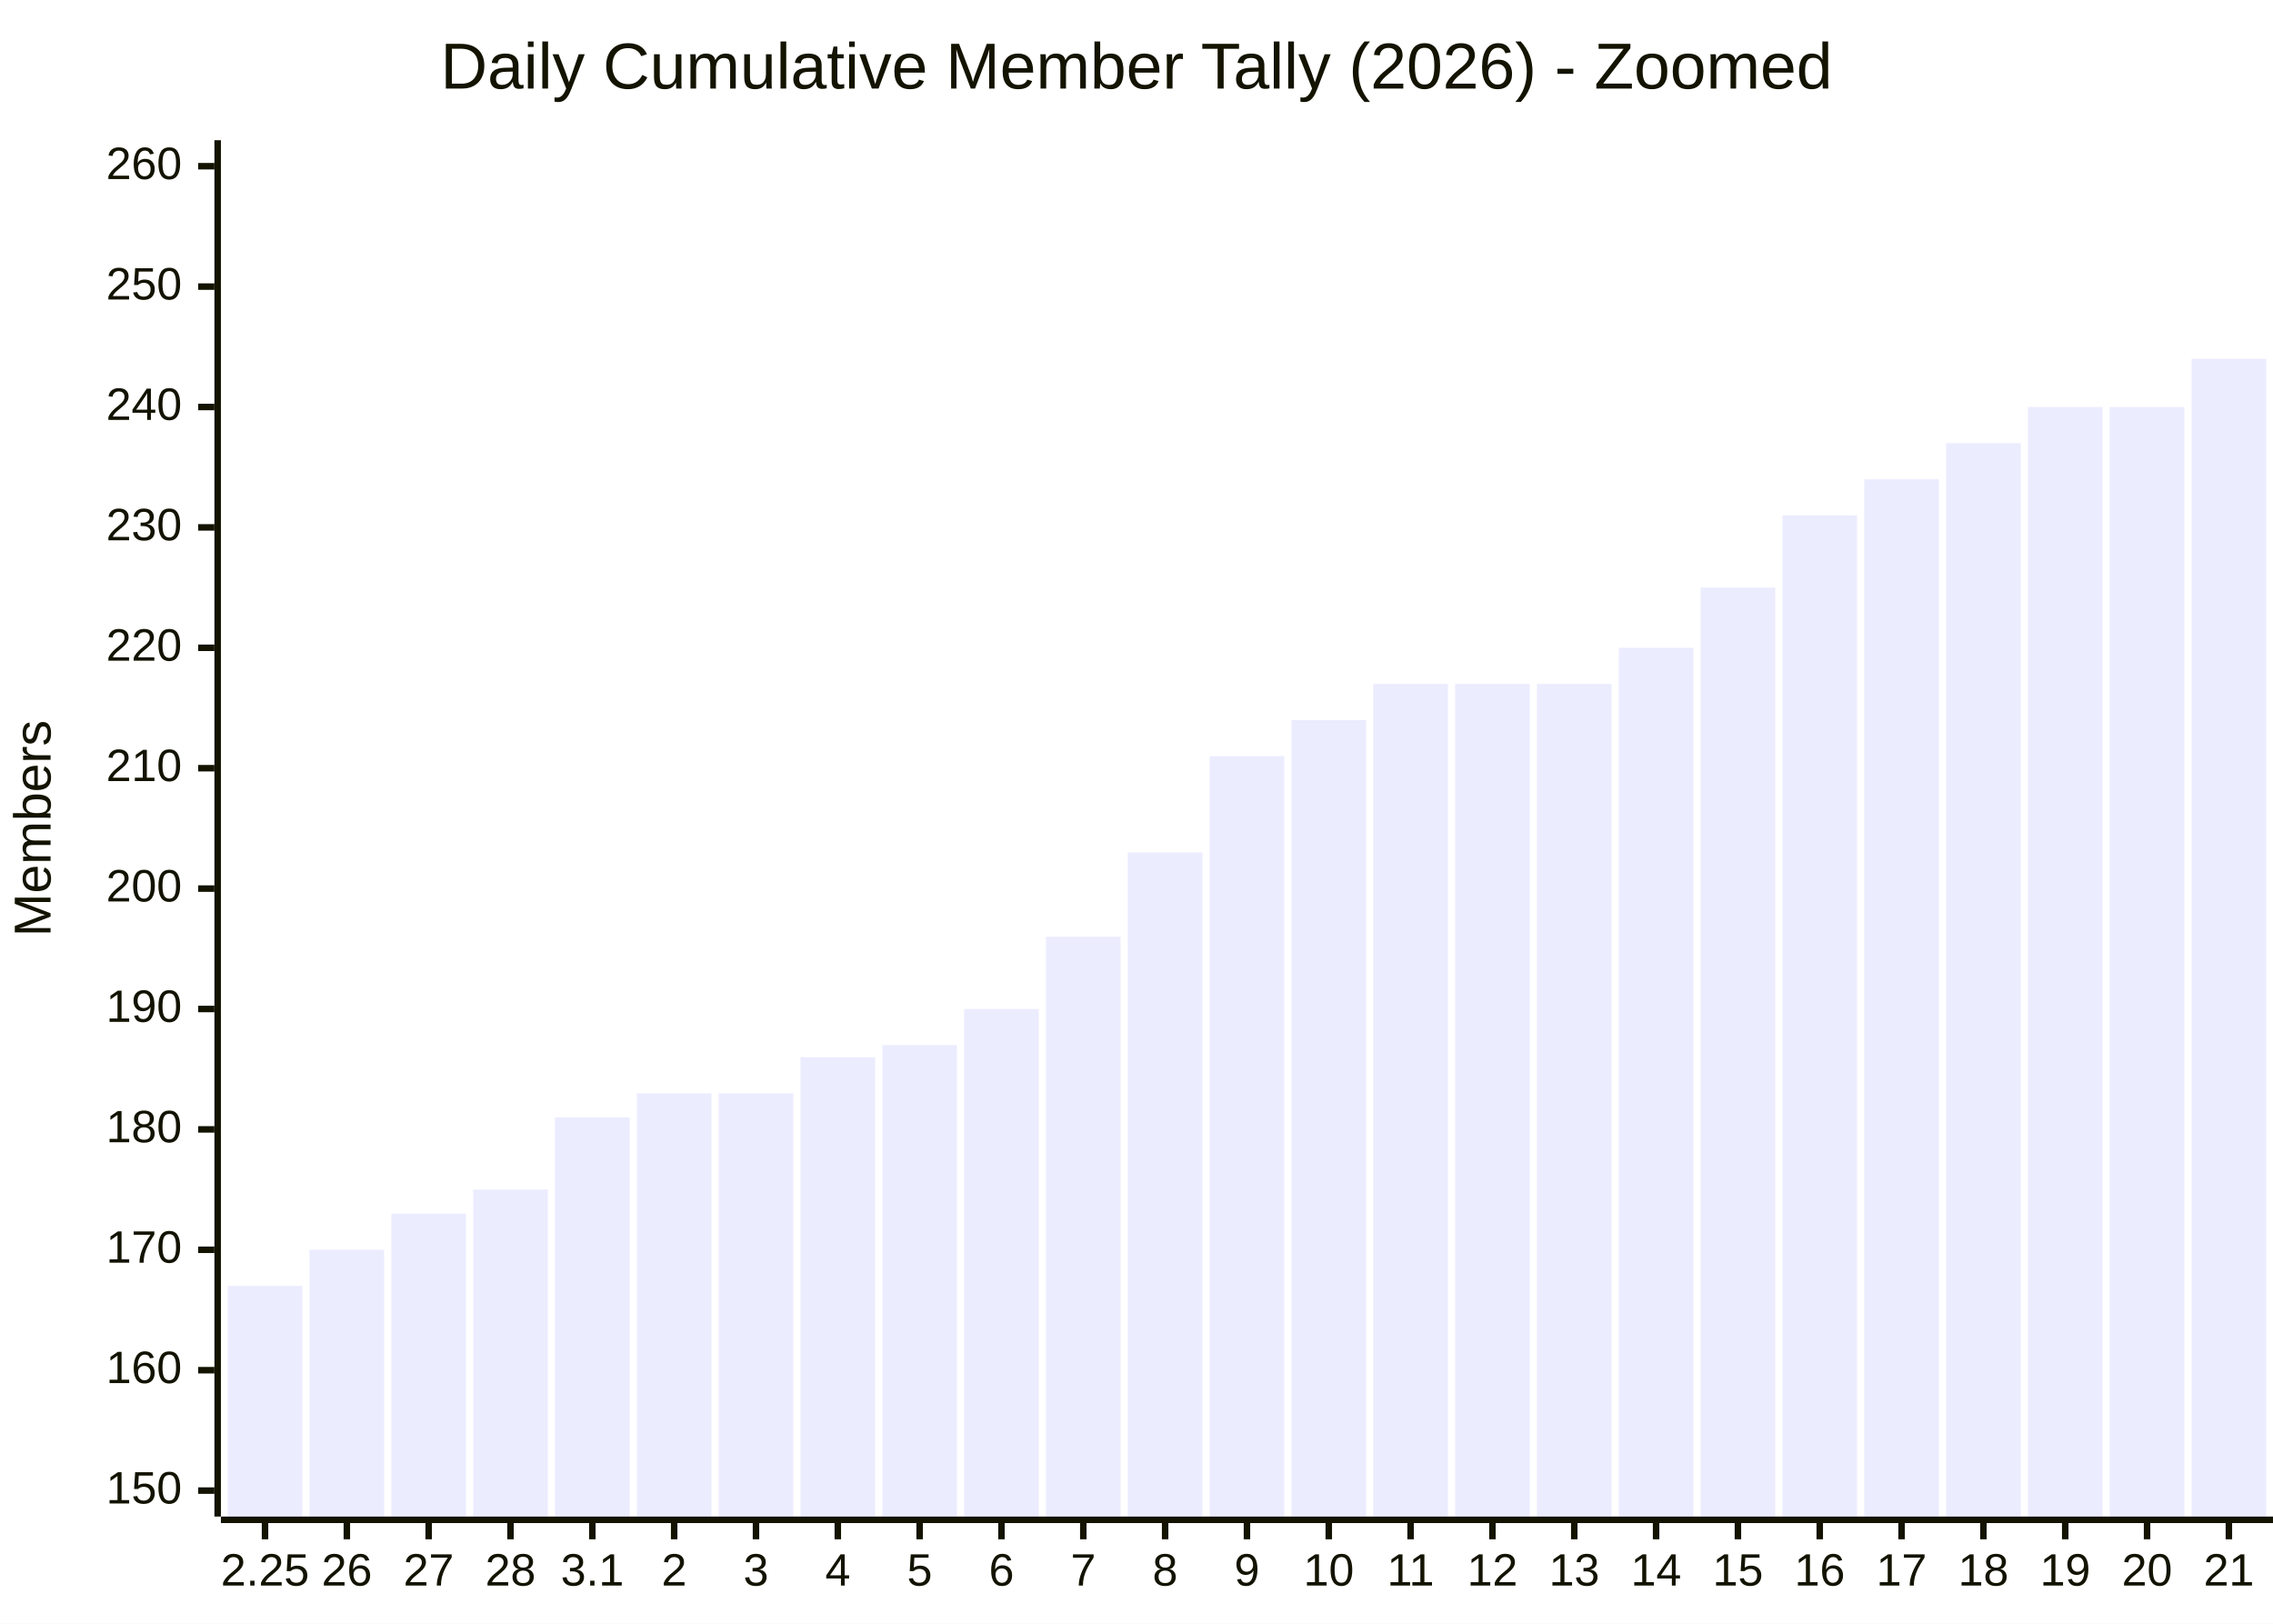
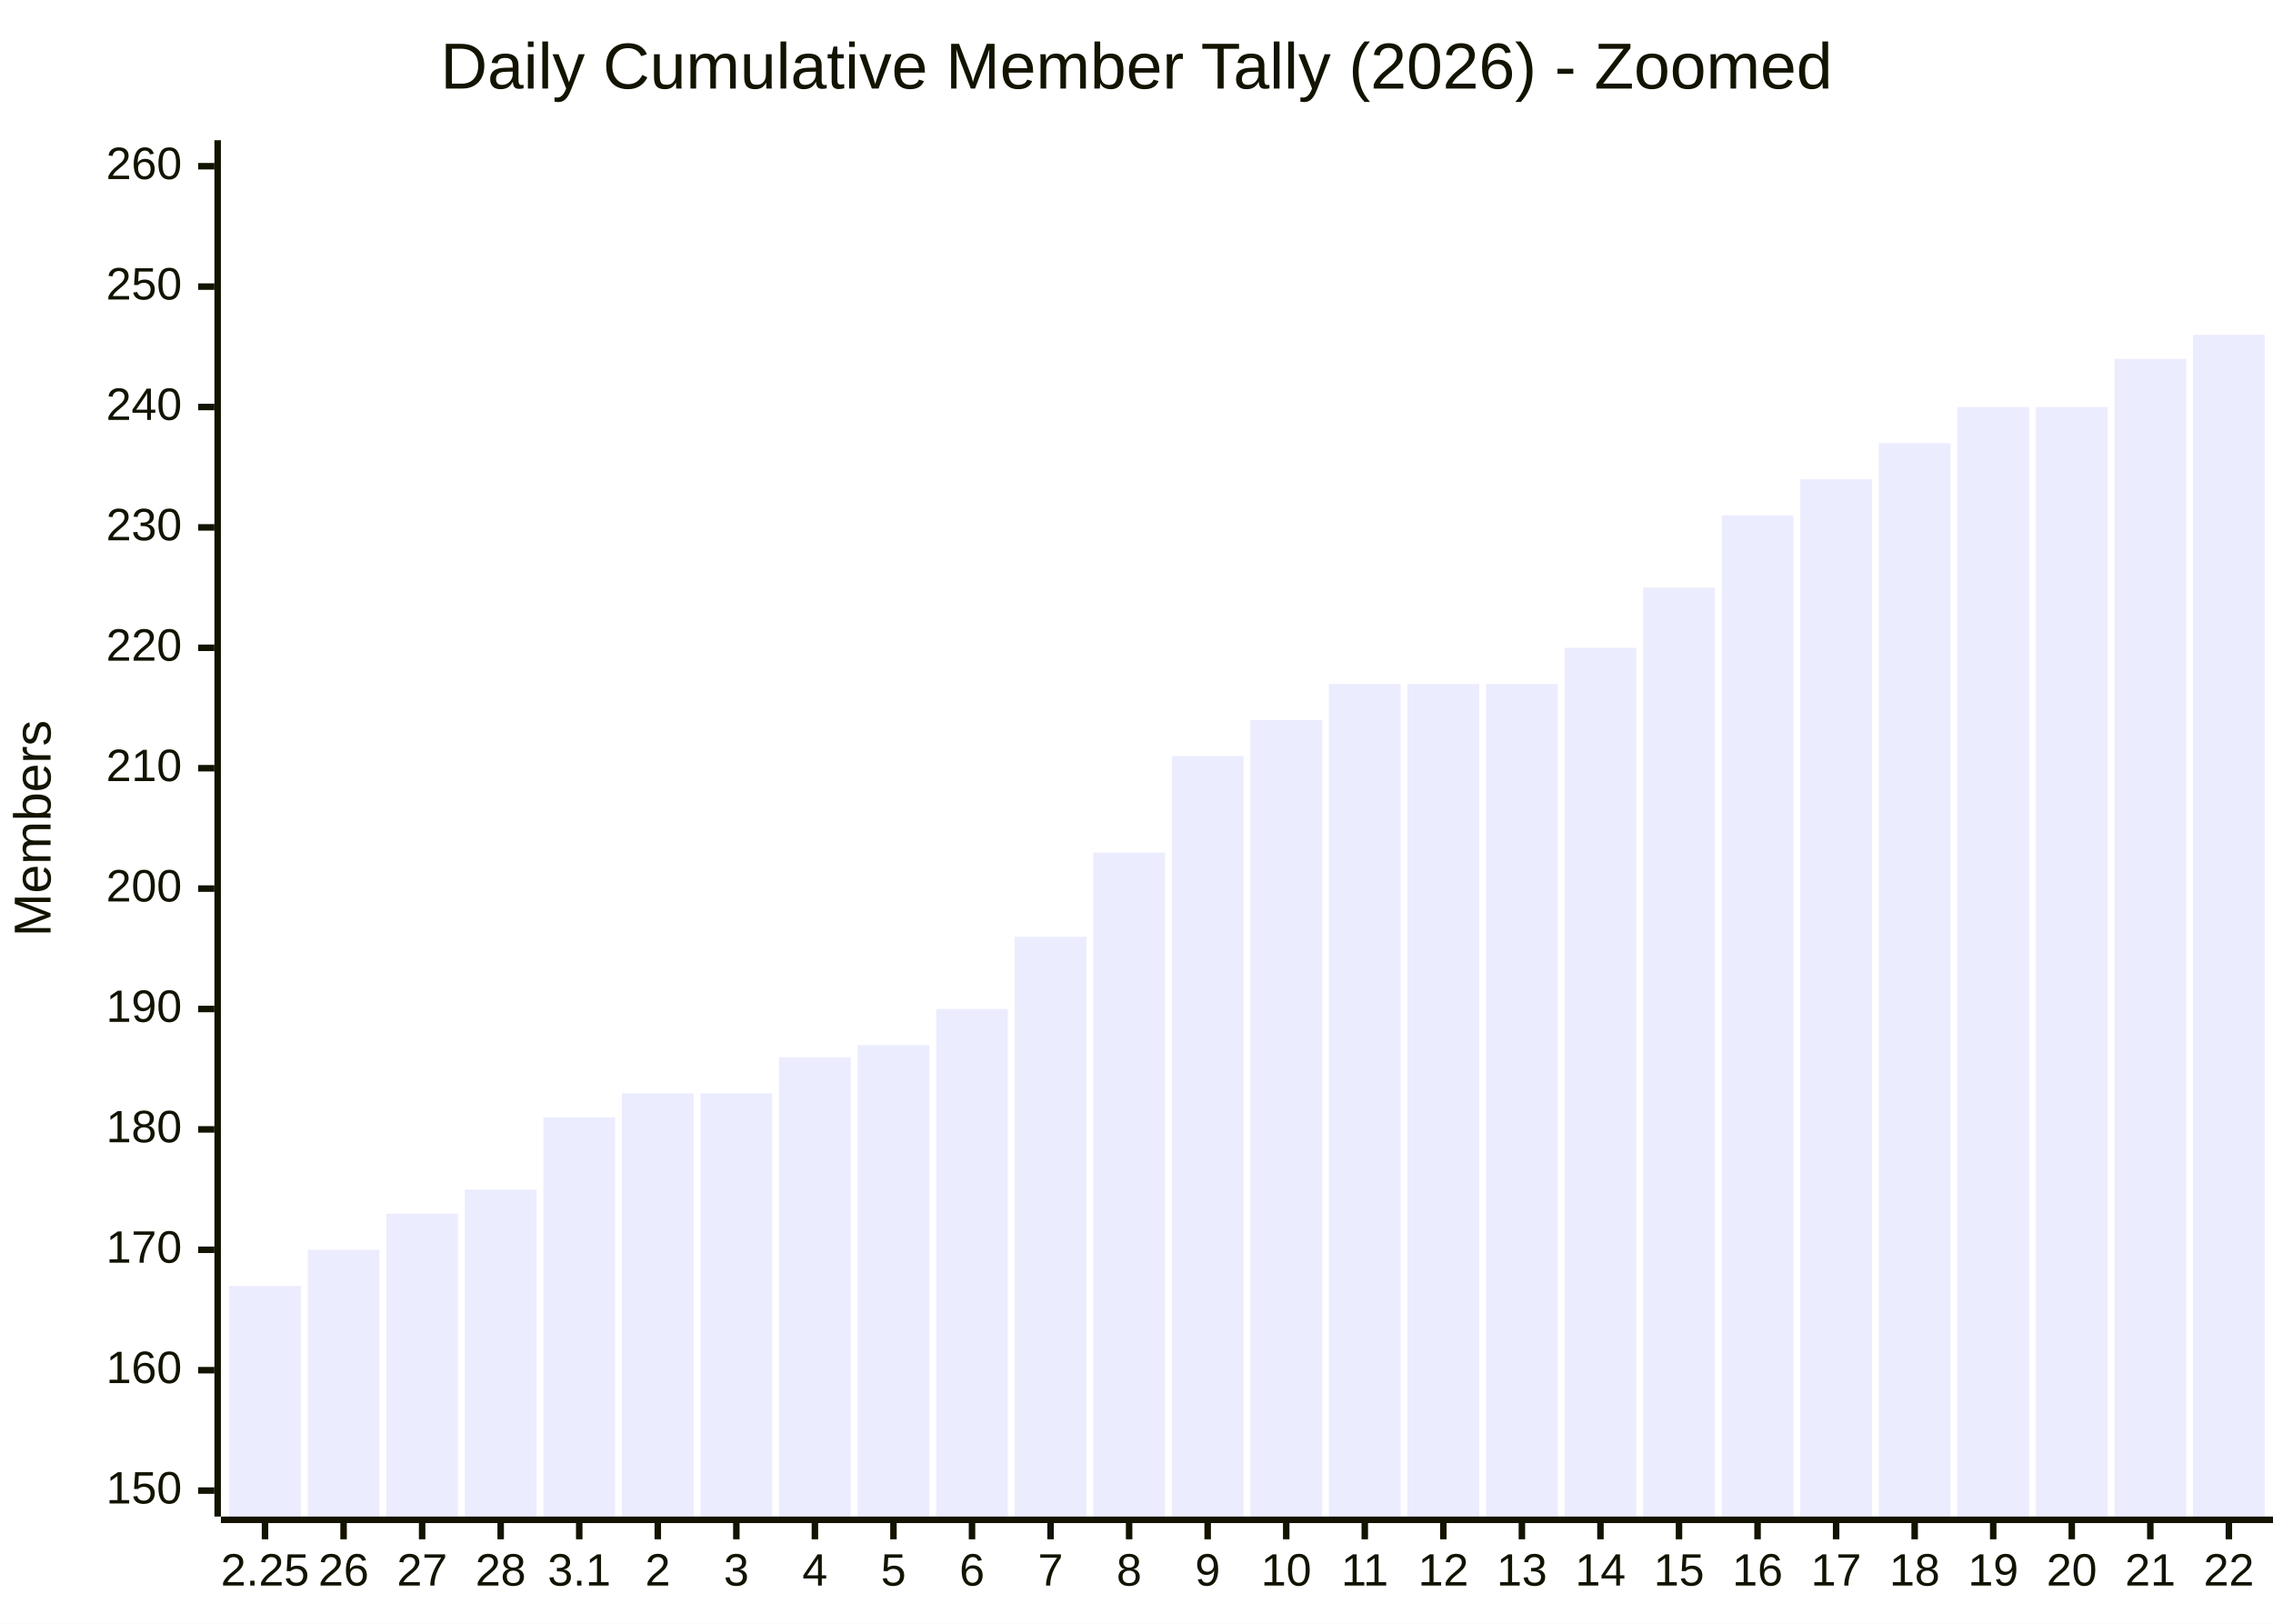
<svg xmlns="http://www.w3.org/2000/svg" id="my-svg" width="100%" style="max-width: 700px; background-color: white;" viewBox="0 0 700 500" role="graphics-document document" aria-roledescription="xychart">
  <style>#my-svg{font-family:"trebuchet ms",verdana,arial,sans-serif;font-size:16px;fill:#333;}@keyframes edge-animation-frame{from{stroke-dashoffset:0;}}@keyframes dash{to{stroke-dashoffset:0;}}#my-svg .edge-animation-slow{stroke-dasharray:9,5!important;stroke-dashoffset:900;animation:dash 50s linear infinite;stroke-linecap:round;}#my-svg .edge-animation-fast{stroke-dasharray:9,5!important;stroke-dashoffset:900;animation:dash 20s linear infinite;stroke-linecap:round;}#my-svg .error-icon{fill:#552222;}#my-svg .error-text{fill:#552222;stroke:#552222;}#my-svg .edge-thickness-normal{stroke-width:1px;}#my-svg .edge-thickness-thick{stroke-width:3.5px;}#my-svg .edge-pattern-solid{stroke-dasharray:0;}#my-svg .edge-thickness-invisible{stroke-width:0;fill:none;}#my-svg .edge-pattern-dashed{stroke-dasharray:3;}#my-svg .edge-pattern-dotted{stroke-dasharray:2;}#my-svg .marker{fill:#333333;stroke:#333333;}#my-svg .marker.cross{stroke:#333333;}#my-svg svg{font-family:"trebuchet ms",verdana,arial,sans-serif;font-size:16px;}#my-svg p{margin:0;}#my-svg :root{--mermaid-font-family:"trebuchet ms",verdana,arial,sans-serif;}</style>
  <g />
  <g class="main">
    <rect width="700" height="500" class="background" fill="white" />
    <g class="chart-title">
      <text x="0" y="0" fill="#131300" font-size="20" dominant-baseline="middle" text-anchor="middle" transform="translate(350, 21.58984) rotate(0)">Daily Cumulative Member Tally (2026) - Zoomed</text>
    </g>
    <g class="plot">
      <g class="bar-plot-0">
-         <rect x="70.126" y="395.973" width="22.982" height="71.027" fill="#ECECFF" stroke="#ECECFF" stroke-width="0" />
-         <rect x="95.326" y="384.851" width="22.982" height="82.149" fill="#ECECFF" stroke="#ECECFF" stroke-width="0" />
-         <rect x="120.526" y="373.728" width="22.982" height="93.272" fill="#ECECFF" stroke="#ECECFF" stroke-width="0" />
-         <rect x="145.726" y="366.314" width="22.982" height="100.686" fill="#ECECFF" stroke="#ECECFF" stroke-width="0" />
-         <rect x="170.926" y="344.069" width="22.982" height="122.931" fill="#ECECFF" stroke="#ECECFF" stroke-width="0" />
-         <rect x="196.125" y="336.654" width="22.982" height="130.346" fill="#ECECFF" stroke="#ECECFF" stroke-width="0" />
-         <rect x="221.325" y="336.654" width="22.982" height="130.346" fill="#ECECFF" stroke="#ECECFF" stroke-width="0" />
-         <rect x="246.525" y="325.532" width="22.982" height="141.468" fill="#ECECFF" stroke="#ECECFF" stroke-width="0" />
-         <rect x="271.725" y="321.824" width="22.982" height="145.176" fill="#ECECFF" stroke="#ECECFF" stroke-width="0" />
-         <rect x="296.925" y="310.702" width="22.982" height="156.298" fill="#ECECFF" stroke="#ECECFF" stroke-width="0" />
-         <rect x="322.125" y="288.457" width="22.982" height="178.543" fill="#ECECFF" stroke="#ECECFF" stroke-width="0" />
-         <rect x="347.325" y="262.505" width="22.982" height="204.495" fill="#ECECFF" stroke="#ECECFF" stroke-width="0" />
-         <rect x="372.524" y="232.845" width="22.982" height="234.155" fill="#ECECFF" stroke="#ECECFF" stroke-width="0" />
-         <rect x="397.724" y="221.723" width="22.982" height="245.277" fill="#ECECFF" stroke="#ECECFF" stroke-width="0" />
-         <rect x="422.924" y="210.6" width="22.982" height="256.4" fill="#ECECFF" stroke="#ECECFF" stroke-width="0" />
-         <rect x="448.124" y="210.6" width="22.982" height="256.4" fill="#ECECFF" stroke="#ECECFF" stroke-width="0" />
-         <rect x="473.324" y="210.6" width="22.982" height="256.4" fill="#ECECFF" stroke="#ECECFF" stroke-width="0" />
-         <rect x="498.524" y="199.478" width="22.982" height="267.522" fill="#ECECFF" stroke="#ECECFF" stroke-width="0" />
-         <rect x="523.724" y="180.941" width="22.982" height="286.059" fill="#ECECFF" stroke="#ECECFF" stroke-width="0" />
-         <rect x="548.924" y="158.696" width="22.982" height="308.304" fill="#ECECFF" stroke="#ECECFF" stroke-width="0" />
-         <rect x="574.123" y="147.574" width="22.982" height="319.426" fill="#ECECFF" stroke="#ECECFF" stroke-width="0" />
-         <rect x="599.323" y="136.451" width="22.982" height="330.549" fill="#ECECFF" stroke="#ECECFF" stroke-width="0" />
-         <rect x="624.523" y="125.329" width="22.982" height="341.671" fill="#ECECFF" stroke="#ECECFF" stroke-width="0" />
-         <rect x="649.723" y="125.329" width="22.982" height="341.671" fill="#ECECFF" stroke="#ECECFF" stroke-width="0" />
-         <rect x="674.923" y="110.499" width="22.982" height="356.501" fill="#ECECFF" stroke="#ECECFF" stroke-width="0" />
+         <rect x="70.568" y="395.973" width="22.098" height="71.027" fill="#ECECFF" stroke="#ECECFF" stroke-width="0" />
+         <rect x="94.76" y="384.851" width="22.098" height="82.149" fill="#ECECFF" stroke="#ECECFF" stroke-width="0" />
+         <rect x="118.952" y="373.728" width="22.098" height="93.272" fill="#ECECFF" stroke="#ECECFF" stroke-width="0" />
+         <rect x="143.144" y="366.314" width="22.098" height="100.686" fill="#ECECFF" stroke="#ECECFF" stroke-width="0" />
+         <rect x="167.336" y="344.069" width="22.098" height="122.931" fill="#ECECFF" stroke="#ECECFF" stroke-width="0" />
+         <rect x="191.527" y="336.654" width="22.098" height="130.346" fill="#ECECFF" stroke="#ECECFF" stroke-width="0" />
+         <rect x="215.719" y="336.654" width="22.098" height="130.346" fill="#ECECFF" stroke="#ECECFF" stroke-width="0" />
+         <rect x="239.911" y="325.532" width="22.098" height="141.468" fill="#ECECFF" stroke="#ECECFF" stroke-width="0" />
+         <rect x="264.103" y="321.824" width="22.098" height="145.176" fill="#ECECFF" stroke="#ECECFF" stroke-width="0" />
+         <rect x="288.295" y="310.702" width="22.098" height="156.298" fill="#ECECFF" stroke="#ECECFF" stroke-width="0" />
+         <rect x="312.487" y="288.457" width="22.098" height="178.543" fill="#ECECFF" stroke="#ECECFF" stroke-width="0" />
+         <rect x="336.679" y="262.505" width="22.098" height="204.495" fill="#ECECFF" stroke="#ECECFF" stroke-width="0" />
+         <rect x="360.871" y="232.845" width="22.098" height="234.155" fill="#ECECFF" stroke="#ECECFF" stroke-width="0" />
+         <rect x="385.062" y="221.723" width="22.098" height="245.277" fill="#ECECFF" stroke="#ECECFF" stroke-width="0" />
+         <rect x="409.254" y="210.6" width="22.098" height="256.4" fill="#ECECFF" stroke="#ECECFF" stroke-width="0" />
+         <rect x="433.446" y="210.6" width="22.098" height="256.4" fill="#ECECFF" stroke="#ECECFF" stroke-width="0" />
+         <rect x="457.638" y="210.6" width="22.098" height="256.4" fill="#ECECFF" stroke="#ECECFF" stroke-width="0" />
+         <rect x="481.83" y="199.478" width="22.098" height="267.522" fill="#ECECFF" stroke="#ECECFF" stroke-width="0" />
+         <rect x="506.022" y="180.941" width="22.098" height="286.059" fill="#ECECFF" stroke="#ECECFF" stroke-width="0" />
+         <rect x="530.214" y="158.696" width="22.098" height="308.304" fill="#ECECFF" stroke="#ECECFF" stroke-width="0" />
+         <rect x="554.406" y="147.574" width="22.098" height="319.426" fill="#ECECFF" stroke="#ECECFF" stroke-width="0" />
+         <rect x="578.597" y="136.451" width="22.098" height="330.549" fill="#ECECFF" stroke="#ECECFF" stroke-width="0" />
+         <rect x="602.789" y="125.329" width="22.098" height="341.671" fill="#ECECFF" stroke="#ECECFF" stroke-width="0" />
+         <rect x="626.981" y="125.329" width="22.098" height="341.671" fill="#ECECFF" stroke="#ECECFF" stroke-width="0" />
+         <rect x="651.173" y="110.499" width="22.098" height="356.501" fill="#ECECFF" stroke="#ECECFF" stroke-width="0" />
+         <rect x="675.365" y="103.084" width="22.098" height="363.916" fill="#ECECFF" stroke="#ECECFF" stroke-width="0" />
      </g>
    </g>
    <g class="bottom-axis">
      <g class="axis-line">
        <path d="M 68.031,468 L 700,468" fill="none" stroke="#131300" stroke-width="2" />
      </g>
      <g class="label">
        <text x="0" y="0" fill="#131300" font-size="14" dominant-baseline="text-before-edge" text-anchor="middle" transform="translate(81.61719, 479) rotate(0)">2.25</text>
-         <text x="0" y="0" fill="#131300" font-size="14" dominant-baseline="text-before-edge" text-anchor="middle" transform="translate(106.8171, 479) rotate(0)">26</text>
-         <text x="0" y="0" fill="#131300" font-size="14" dominant-baseline="text-before-edge" text-anchor="middle" transform="translate(132.0169, 479) rotate(0)">27</text>
-         <text x="0" y="0" fill="#131300" font-size="14" dominant-baseline="text-before-edge" text-anchor="middle" transform="translate(157.2168, 479) rotate(0)">28</text>
-         <text x="0" y="0" fill="#131300" font-size="14" dominant-baseline="text-before-edge" text-anchor="middle" transform="translate(182.4167, 479) rotate(0)">3.1</text>
-         <text x="0" y="0" fill="#131300" font-size="14" dominant-baseline="text-before-edge" text-anchor="middle" transform="translate(207.6165, 479) rotate(0)">2</text>
-         <text x="0" y="0" fill="#131300" font-size="14" dominant-baseline="text-before-edge" text-anchor="middle" transform="translate(232.8164, 479) rotate(0)">3</text>
-         <text x="0" y="0" fill="#131300" font-size="14" dominant-baseline="text-before-edge" text-anchor="middle" transform="translate(258.0163, 479) rotate(0)">4</text>
-         <text x="0" y="0" fill="#131300" font-size="14" dominant-baseline="text-before-edge" text-anchor="middle" transform="translate(283.2161, 479) rotate(0)">5</text>
-         <text x="0" y="0" fill="#131300" font-size="14" dominant-baseline="text-before-edge" text-anchor="middle" transform="translate(308.416, 479) rotate(0)">6</text>
-         <text x="0" y="0" fill="#131300" font-size="14" dominant-baseline="text-before-edge" text-anchor="middle" transform="translate(333.6159, 479) rotate(0)">7</text>
-         <text x="0" y="0" fill="#131300" font-size="14" dominant-baseline="text-before-edge" text-anchor="middle" transform="translate(358.8158, 479) rotate(0)">8</text>
-         <text x="0" y="0" fill="#131300" font-size="14" dominant-baseline="text-before-edge" text-anchor="middle" transform="translate(384.0156, 479) rotate(0)">9</text>
-         <text x="0" y="0" fill="#131300" font-size="14" dominant-baseline="text-before-edge" text-anchor="middle" transform="translate(409.2155, 479) rotate(0)">10</text>
-         <text x="0" y="0" fill="#131300" font-size="14" dominant-baseline="text-before-edge" text-anchor="middle" transform="translate(434.4154, 479) rotate(0)">11</text>
-         <text x="0" y="0" fill="#131300" font-size="14" dominant-baseline="text-before-edge" text-anchor="middle" transform="translate(459.6152, 479) rotate(0)">12</text>
-         <text x="0" y="0" fill="#131300" font-size="14" dominant-baseline="text-before-edge" text-anchor="middle" transform="translate(484.8151, 479) rotate(0)">13</text>
-         <text x="0" y="0" fill="#131300" font-size="14" dominant-baseline="text-before-edge" text-anchor="middle" transform="translate(510.015, 479) rotate(0)">14</text>
-         <text x="0" y="0" fill="#131300" font-size="14" dominant-baseline="text-before-edge" text-anchor="middle" transform="translate(535.2148, 479) rotate(0)">15</text>
-         <text x="0" y="0" fill="#131300" font-size="14" dominant-baseline="text-before-edge" text-anchor="middle" transform="translate(560.4147, 479) rotate(0)">16</text>
-         <text x="0" y="0" fill="#131300" font-size="14" dominant-baseline="text-before-edge" text-anchor="middle" transform="translate(585.6146, 479) rotate(0)">17</text>
-         <text x="0" y="0" fill="#131300" font-size="14" dominant-baseline="text-before-edge" text-anchor="middle" transform="translate(610.8145, 479) rotate(0)">18</text>
-         <text x="0" y="0" fill="#131300" font-size="14" dominant-baseline="text-before-edge" text-anchor="middle" transform="translate(636.0143, 479) rotate(0)">19</text>
-         <text x="0" y="0" fill="#131300" font-size="14" dominant-baseline="text-before-edge" text-anchor="middle" transform="translate(661.2142, 479) rotate(0)">20</text>
-         <text x="0" y="0" fill="#131300" font-size="14" dominant-baseline="text-before-edge" text-anchor="middle" transform="translate(686.4141, 479) rotate(0)">21</text>
+         <text x="0" y="0" fill="#131300" font-size="14" dominant-baseline="text-before-edge" text-anchor="middle" transform="translate(105.8091, 479) rotate(0)">26</text>
+         <text x="0" y="0" fill="#131300" font-size="14" dominant-baseline="text-before-edge" text-anchor="middle" transform="translate(130.0009, 479) rotate(0)">27</text>
+         <text x="0" y="0" fill="#131300" font-size="14" dominant-baseline="text-before-edge" text-anchor="middle" transform="translate(154.1928, 479) rotate(0)">28</text>
+         <text x="0" y="0" fill="#131300" font-size="14" dominant-baseline="text-before-edge" text-anchor="middle" transform="translate(178.3847, 479) rotate(0)">3.1</text>
+         <text x="0" y="0" fill="#131300" font-size="14" dominant-baseline="text-before-edge" text-anchor="middle" transform="translate(202.5766, 479) rotate(0)">2</text>
+         <text x="0" y="0" fill="#131300" font-size="14" dominant-baseline="text-before-edge" text-anchor="middle" transform="translate(226.7684, 479) rotate(0)">3</text>
+         <text x="0" y="0" fill="#131300" font-size="14" dominant-baseline="text-before-edge" text-anchor="middle" transform="translate(250.9603, 479) rotate(0)">4</text>
+         <text x="0" y="0" fill="#131300" font-size="14" dominant-baseline="text-before-edge" text-anchor="middle" transform="translate(275.1522, 479) rotate(0)">5</text>
+         <text x="0" y="0" fill="#131300" font-size="14" dominant-baseline="text-before-edge" text-anchor="middle" transform="translate(299.3441, 479) rotate(0)">6</text>
+         <text x="0" y="0" fill="#131300" font-size="14" dominant-baseline="text-before-edge" text-anchor="middle" transform="translate(323.5359, 479) rotate(0)">7</text>
+         <text x="0" y="0" fill="#131300" font-size="14" dominant-baseline="text-before-edge" text-anchor="middle" transform="translate(347.7278, 479) rotate(0)">8</text>
+         <text x="0" y="0" fill="#131300" font-size="14" dominant-baseline="text-before-edge" text-anchor="middle" transform="translate(371.9197, 479) rotate(0)">9</text>
+         <text x="0" y="0" fill="#131300" font-size="14" dominant-baseline="text-before-edge" text-anchor="middle" transform="translate(396.1116, 479) rotate(0)">10</text>
+         <text x="0" y="0" fill="#131300" font-size="14" dominant-baseline="text-before-edge" text-anchor="middle" transform="translate(420.3034, 479) rotate(0)">11</text>
+         <text x="0" y="0" fill="#131300" font-size="14" dominant-baseline="text-before-edge" text-anchor="middle" transform="translate(444.4953, 479) rotate(0)">12</text>
+         <text x="0" y="0" fill="#131300" font-size="14" dominant-baseline="text-before-edge" text-anchor="middle" transform="translate(468.6872, 479) rotate(0)">13</text>
+         <text x="0" y="0" fill="#131300" font-size="14" dominant-baseline="text-before-edge" text-anchor="middle" transform="translate(492.8791, 479) rotate(0)">14</text>
+         <text x="0" y="0" fill="#131300" font-size="14" dominant-baseline="text-before-edge" text-anchor="middle" transform="translate(517.0709, 479) rotate(0)">15</text>
+         <text x="0" y="0" fill="#131300" font-size="14" dominant-baseline="text-before-edge" text-anchor="middle" transform="translate(541.2628, 479) rotate(0)">16</text>
+         <text x="0" y="0" fill="#131300" font-size="14" dominant-baseline="text-before-edge" text-anchor="middle" transform="translate(565.4547, 479) rotate(0)">17</text>
+         <text x="0" y="0" fill="#131300" font-size="14" dominant-baseline="text-before-edge" text-anchor="middle" transform="translate(589.6466, 479) rotate(0)">18</text>
+         <text x="0" y="0" fill="#131300" font-size="14" dominant-baseline="text-before-edge" text-anchor="middle" transform="translate(613.8384, 479) rotate(0)">19</text>
+         <text x="0" y="0" fill="#131300" font-size="14" dominant-baseline="text-before-edge" text-anchor="middle" transform="translate(638.0303, 479) rotate(0)">20</text>
+         <text x="0" y="0" fill="#131300" font-size="14" dominant-baseline="text-before-edge" text-anchor="middle" transform="translate(662.2222, 479) rotate(0)">21</text>
+         <text x="0" y="0" fill="#131300" font-size="14" dominant-baseline="text-before-edge" text-anchor="middle" transform="translate(686.4141, 479) rotate(0)">22</text>
      </g>
      <g class="ticks">
        <path d="M 81.617,469 L 81.617,474" fill="none" stroke="#131300" stroke-width="2" />
-         <path d="M 106.817,469 L 106.817,474" fill="none" stroke="#131300" stroke-width="2" />
-         <path d="M 132.017,469 L 132.017,474" fill="none" stroke="#131300" stroke-width="2" />
-         <path d="M 157.217,469 L 157.217,474" fill="none" stroke="#131300" stroke-width="2" />
-         <path d="M 182.417,469 L 182.417,474" fill="none" stroke="#131300" stroke-width="2" />
-         <path d="M 207.617,469 L 207.617,474" fill="none" stroke="#131300" stroke-width="2" />
-         <path d="M 232.816,469 L 232.816,474" fill="none" stroke="#131300" stroke-width="2" />
-         <path d="M 258.016,469 L 258.016,474" fill="none" stroke="#131300" stroke-width="2" />
-         <path d="M 283.216,469 L 283.216,474" fill="none" stroke="#131300" stroke-width="2" />
-         <path d="M 308.416,469 L 308.416,474" fill="none" stroke="#131300" stroke-width="2" />
-         <path d="M 333.616,469 L 333.616,474" fill="none" stroke="#131300" stroke-width="2" />
-         <path d="M 358.816,469 L 358.816,474" fill="none" stroke="#131300" stroke-width="2" />
-         <path d="M 384.016,469 L 384.016,474" fill="none" stroke="#131300" stroke-width="2" />
-         <path d="M 409.215,469 L 409.215,474" fill="none" stroke="#131300" stroke-width="2" />
-         <path d="M 434.415,469 L 434.415,474" fill="none" stroke="#131300" stroke-width="2" />
-         <path d="M 459.615,469 L 459.615,474" fill="none" stroke="#131300" stroke-width="2" />
-         <path d="M 484.815,469 L 484.815,474" fill="none" stroke="#131300" stroke-width="2" />
-         <path d="M 510.015,469 L 510.015,474" fill="none" stroke="#131300" stroke-width="2" />
-         <path d="M 535.215,469 L 535.215,474" fill="none" stroke="#131300" stroke-width="2" />
-         <path d="M 560.415,469 L 560.415,474" fill="none" stroke="#131300" stroke-width="2" />
-         <path d="M 585.615,469 L 585.615,474" fill="none" stroke="#131300" stroke-width="2" />
-         <path d="M 610.814,469 L 610.814,474" fill="none" stroke="#131300" stroke-width="2" />
-         <path d="M 636.014,469 L 636.014,474" fill="none" stroke="#131300" stroke-width="2" />
-         <path d="M 661.214,469 L 661.214,474" fill="none" stroke="#131300" stroke-width="2" />
+         <path d="M 105.809,469 L 105.809,474" fill="none" stroke="#131300" stroke-width="2" />
+         <path d="M 130.001,469 L 130.001,474" fill="none" stroke="#131300" stroke-width="2" />
+         <path d="M 154.193,469 L 154.193,474" fill="none" stroke="#131300" stroke-width="2" />
+         <path d="M 178.385,469 L 178.385,474" fill="none" stroke="#131300" stroke-width="2" />
+         <path d="M 202.577,469 L 202.577,474" fill="none" stroke="#131300" stroke-width="2" />
+         <path d="M 226.768,469 L 226.768,474" fill="none" stroke="#131300" stroke-width="2" />
+         <path d="M 250.96,469 L 250.96,474" fill="none" stroke="#131300" stroke-width="2" />
+         <path d="M 275.152,469 L 275.152,474" fill="none" stroke="#131300" stroke-width="2" />
+         <path d="M 299.344,469 L 299.344,474" fill="none" stroke="#131300" stroke-width="2" />
+         <path d="M 323.536,469 L 323.536,474" fill="none" stroke="#131300" stroke-width="2" />
+         <path d="M 347.728,469 L 347.728,474" fill="none" stroke="#131300" stroke-width="2" />
+         <path d="M 371.92,469 L 371.92,474" fill="none" stroke="#131300" stroke-width="2" />
+         <path d="M 396.112,469 L 396.112,474" fill="none" stroke="#131300" stroke-width="2" />
+         <path d="M 420.303,469 L 420.303,474" fill="none" stroke="#131300" stroke-width="2" />
+         <path d="M 444.495,469 L 444.495,474" fill="none" stroke="#131300" stroke-width="2" />
+         <path d="M 468.687,469 L 468.687,474" fill="none" stroke="#131300" stroke-width="2" />
+         <path d="M 492.879,469 L 492.879,474" fill="none" stroke="#131300" stroke-width="2" />
+         <path d="M 517.071,469 L 517.071,474" fill="none" stroke="#131300" stroke-width="2" />
+         <path d="M 541.263,469 L 541.263,474" fill="none" stroke="#131300" stroke-width="2" />
+         <path d="M 565.455,469 L 565.455,474" fill="none" stroke="#131300" stroke-width="2" />
+         <path d="M 589.647,469 L 589.647,474" fill="none" stroke="#131300" stroke-width="2" />
+         <path d="M 613.838,469 L 613.838,474" fill="none" stroke="#131300" stroke-width="2" />
+         <path d="M 638.03,469 L 638.03,474" fill="none" stroke="#131300" stroke-width="2" />
+         <path d="M 662.222,469 L 662.222,474" fill="none" stroke="#131300" stroke-width="2" />
        <path d="M 686.414,469 L 686.414,474" fill="none" stroke="#131300" stroke-width="2" />
      </g>
    </g>
    <g class="left-axis">
      <g class="axisl-line">
        <path d="M 67.031,43.18 L 67.031,467" fill="none" stroke="#131300" stroke-width="2" />
      </g>
      <g class="label">
        <text x="0" y="0" fill="#131300" font-size="14" dominant-baseline="middle" text-anchor="end" transform="translate(56.03125, 51.17969) rotate(0)">260</text>
        <text x="0" y="0" fill="#131300" font-size="14" dominant-baseline="middle" text-anchor="end" transform="translate(56.03125, 88.25426) rotate(0)">250</text>
        <text x="0" y="0" fill="#131300" font-size="14" dominant-baseline="middle" text-anchor="end" transform="translate(56.03125, 125.3288) rotate(0)">240</text>
        <text x="0" y="0" fill="#131300" font-size="14" dominant-baseline="middle" text-anchor="end" transform="translate(56.03125, 162.4034) rotate(0)">230</text>
        <text x="0" y="0" fill="#131300" font-size="14" dominant-baseline="middle" text-anchor="end" transform="translate(56.03125, 199.478) rotate(0)">220</text>
        <text x="0" y="0" fill="#131300" font-size="14" dominant-baseline="middle" text-anchor="end" transform="translate(56.03125, 236.5526) rotate(0)">210</text>
        <text x="0" y="0" fill="#131300" font-size="14" dominant-baseline="middle" text-anchor="end" transform="translate(56.03125, 273.6271) rotate(0)">200</text>
        <text x="0" y="0" fill="#131300" font-size="14" dominant-baseline="middle" text-anchor="end" transform="translate(56.03125, 310.7017) rotate(0)">190</text>
        <text x="0" y="0" fill="#131300" font-size="14" dominant-baseline="middle" text-anchor="end" transform="translate(56.03125, 347.7763) rotate(0)">180</text>
        <text x="0" y="0" fill="#131300" font-size="14" dominant-baseline="middle" text-anchor="end" transform="translate(56.03125, 384.8509) rotate(0)">170</text>
        <text x="0" y="0" fill="#131300" font-size="14" dominant-baseline="middle" text-anchor="end" transform="translate(56.03125, 421.9254) rotate(0)">160</text>
        <text x="0" y="0" fill="#131300" font-size="14" dominant-baseline="middle" text-anchor="end" transform="translate(56.03125, 459) rotate(0)">150</text>
      </g>
      <g class="ticks">
        <path d="M 66.031,51.18 L 61.031,51.18" fill="none" stroke="#131300" stroke-width="2" />
        <path d="M 66.031,88.254 L 61.031,88.254" fill="none" stroke="#131300" stroke-width="2" />
        <path d="M 66.031,125.329 L 61.031,125.329" fill="none" stroke="#131300" stroke-width="2" />
        <path d="M 66.031,162.403 L 61.031,162.403" fill="none" stroke="#131300" stroke-width="2" />
        <path d="M 66.031,199.478 L 61.031,199.478" fill="none" stroke="#131300" stroke-width="2" />
        <path d="M 66.031,236.553 L 61.031,236.553" fill="none" stroke="#131300" stroke-width="2" />
        <path d="M 66.031,273.627 L 61.031,273.627" fill="none" stroke="#131300" stroke-width="2" />
        <path d="M 66.031,310.702 L 61.031,310.702" fill="none" stroke="#131300" stroke-width="2" />
        <path d="M 66.031,347.776 L 61.031,347.776" fill="none" stroke="#131300" stroke-width="2" />
        <path d="M 66.031,384.851 L 61.031,384.851" fill="none" stroke="#131300" stroke-width="2" />
        <path d="M 66.031,421.925 L 61.031,421.925" fill="none" stroke="#131300" stroke-width="2" />
        <path d="M 66.031,459 L 61.031,459" fill="none" stroke="#131300" stroke-width="2" />
      </g>
      <g class="title">
        <text x="0" y="0" fill="#131300" font-size="16" dominant-baseline="text-before-edge" text-anchor="middle" transform="translate(5, 255.0898) rotate(270)">Members</text>
      </g>
    </g>
  </g>
  <g class="mermaid-tmp-group" />
</svg>
